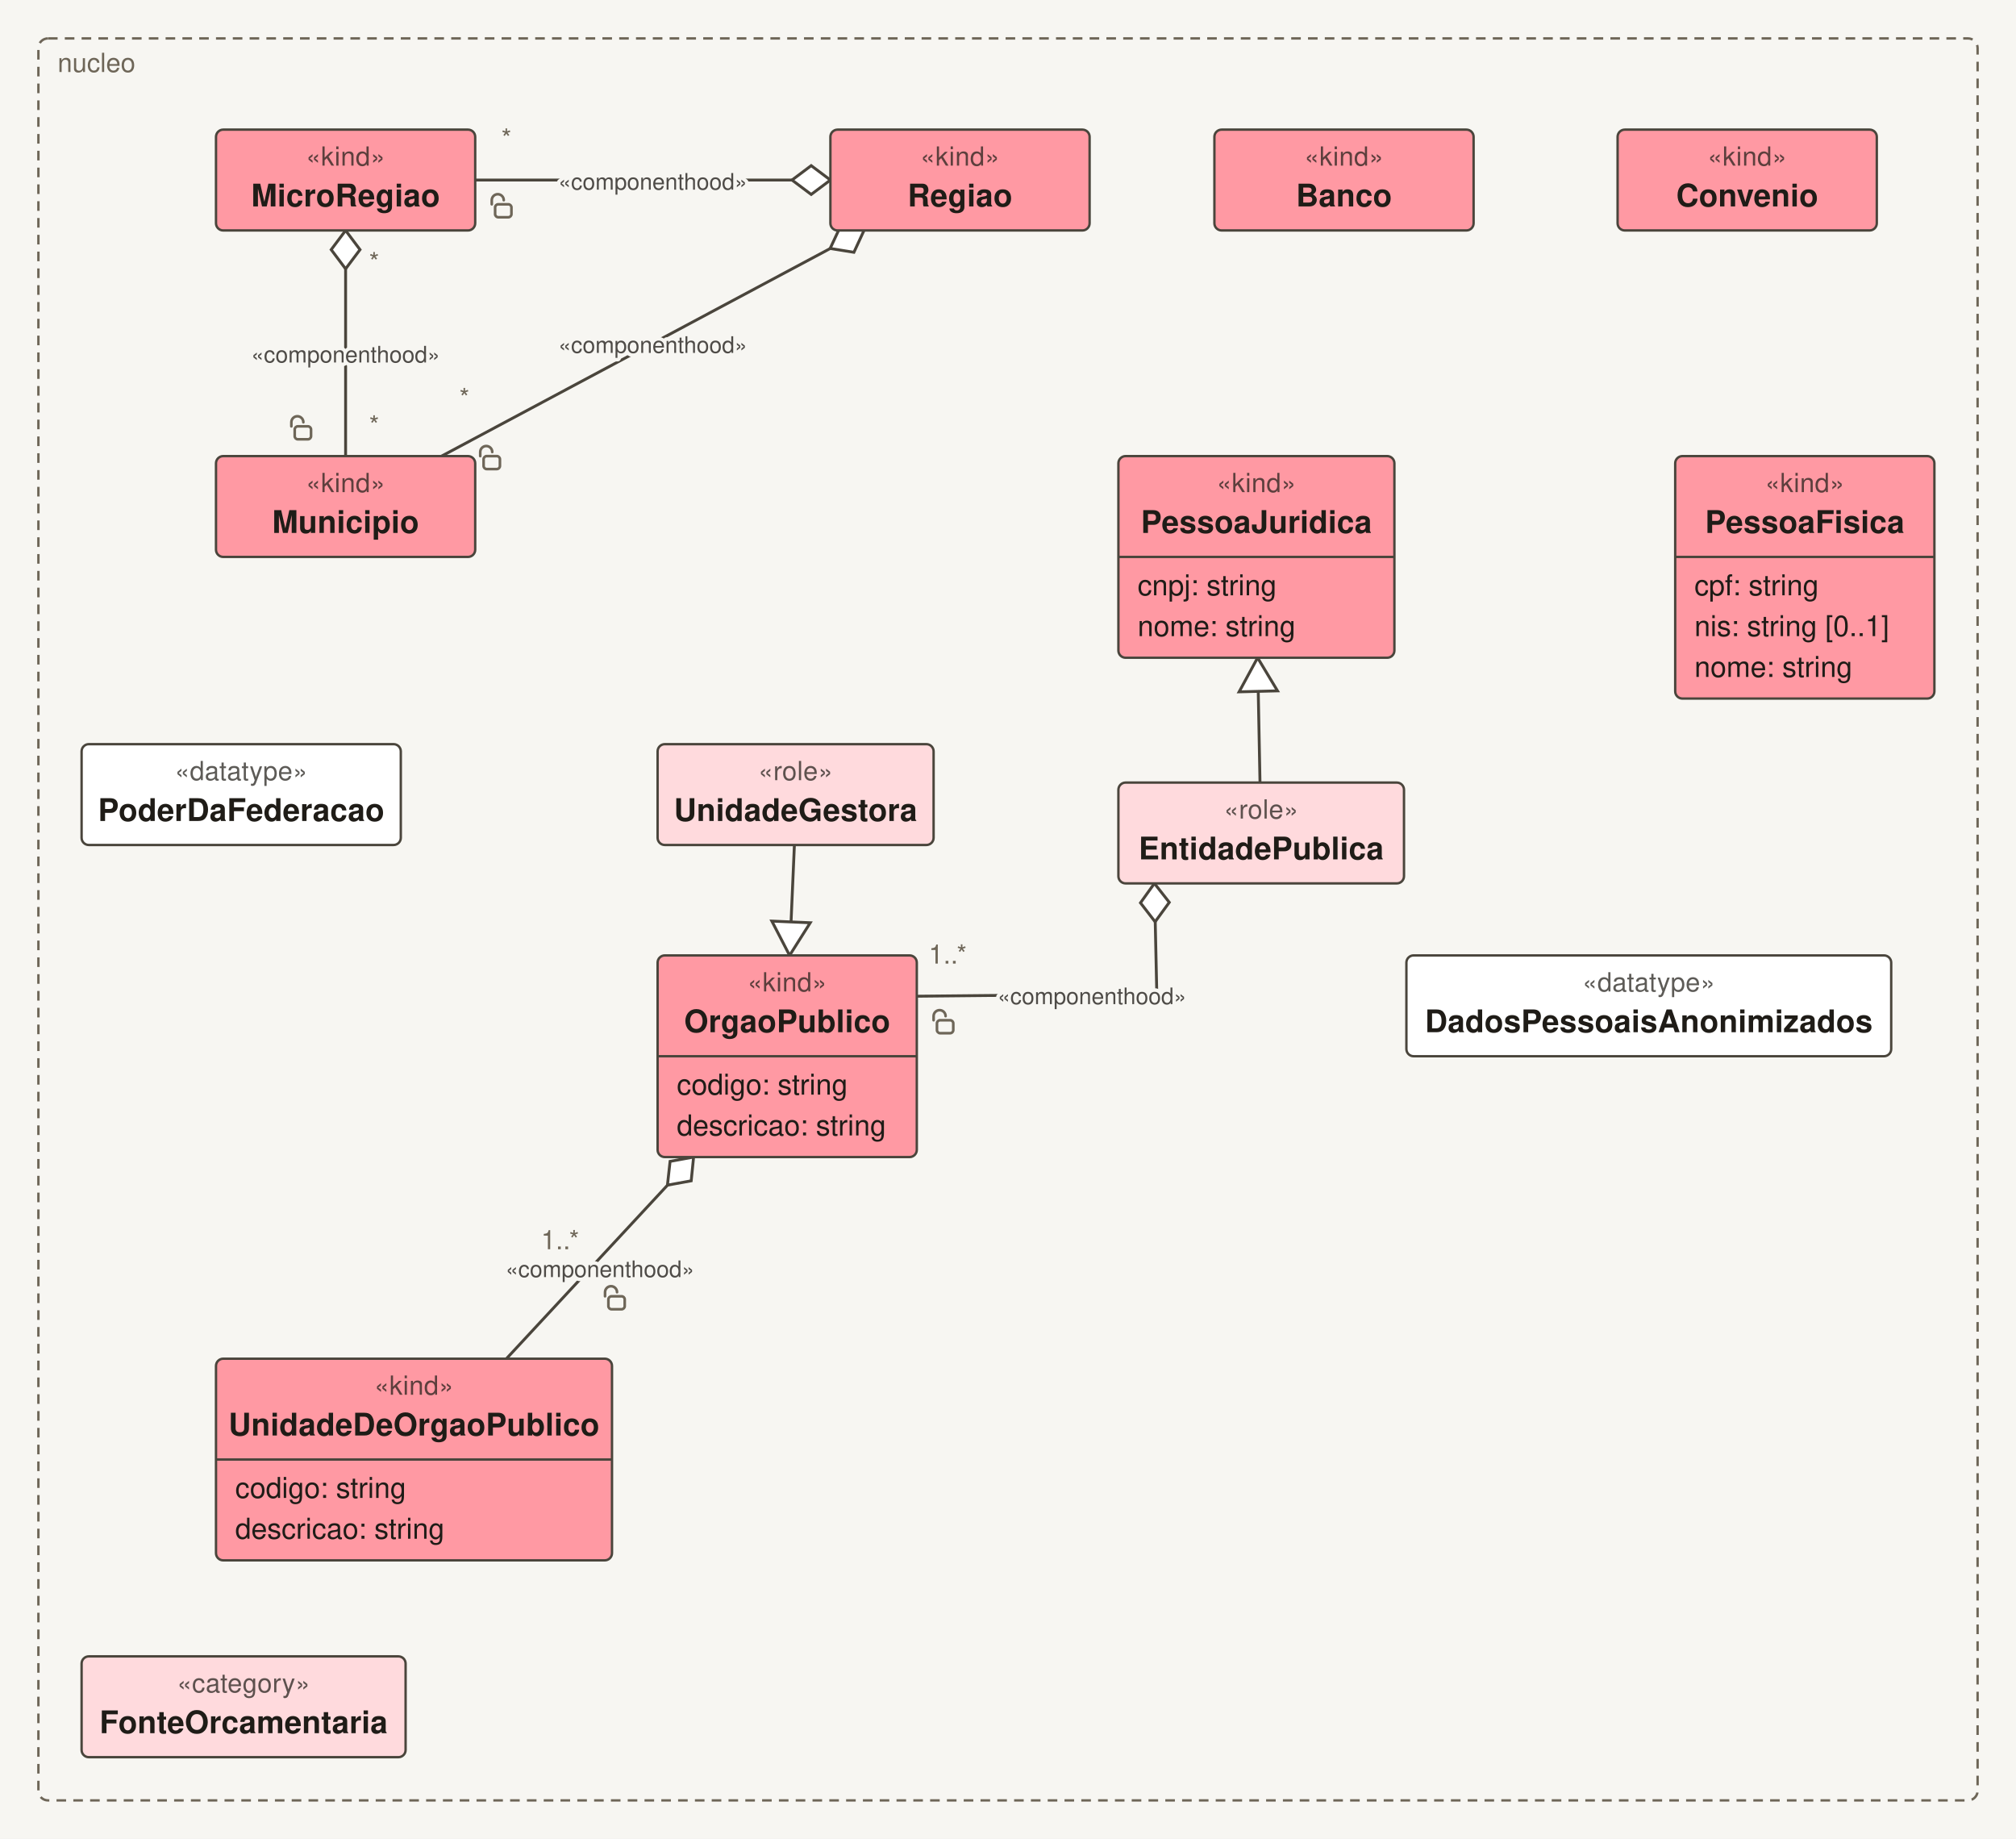
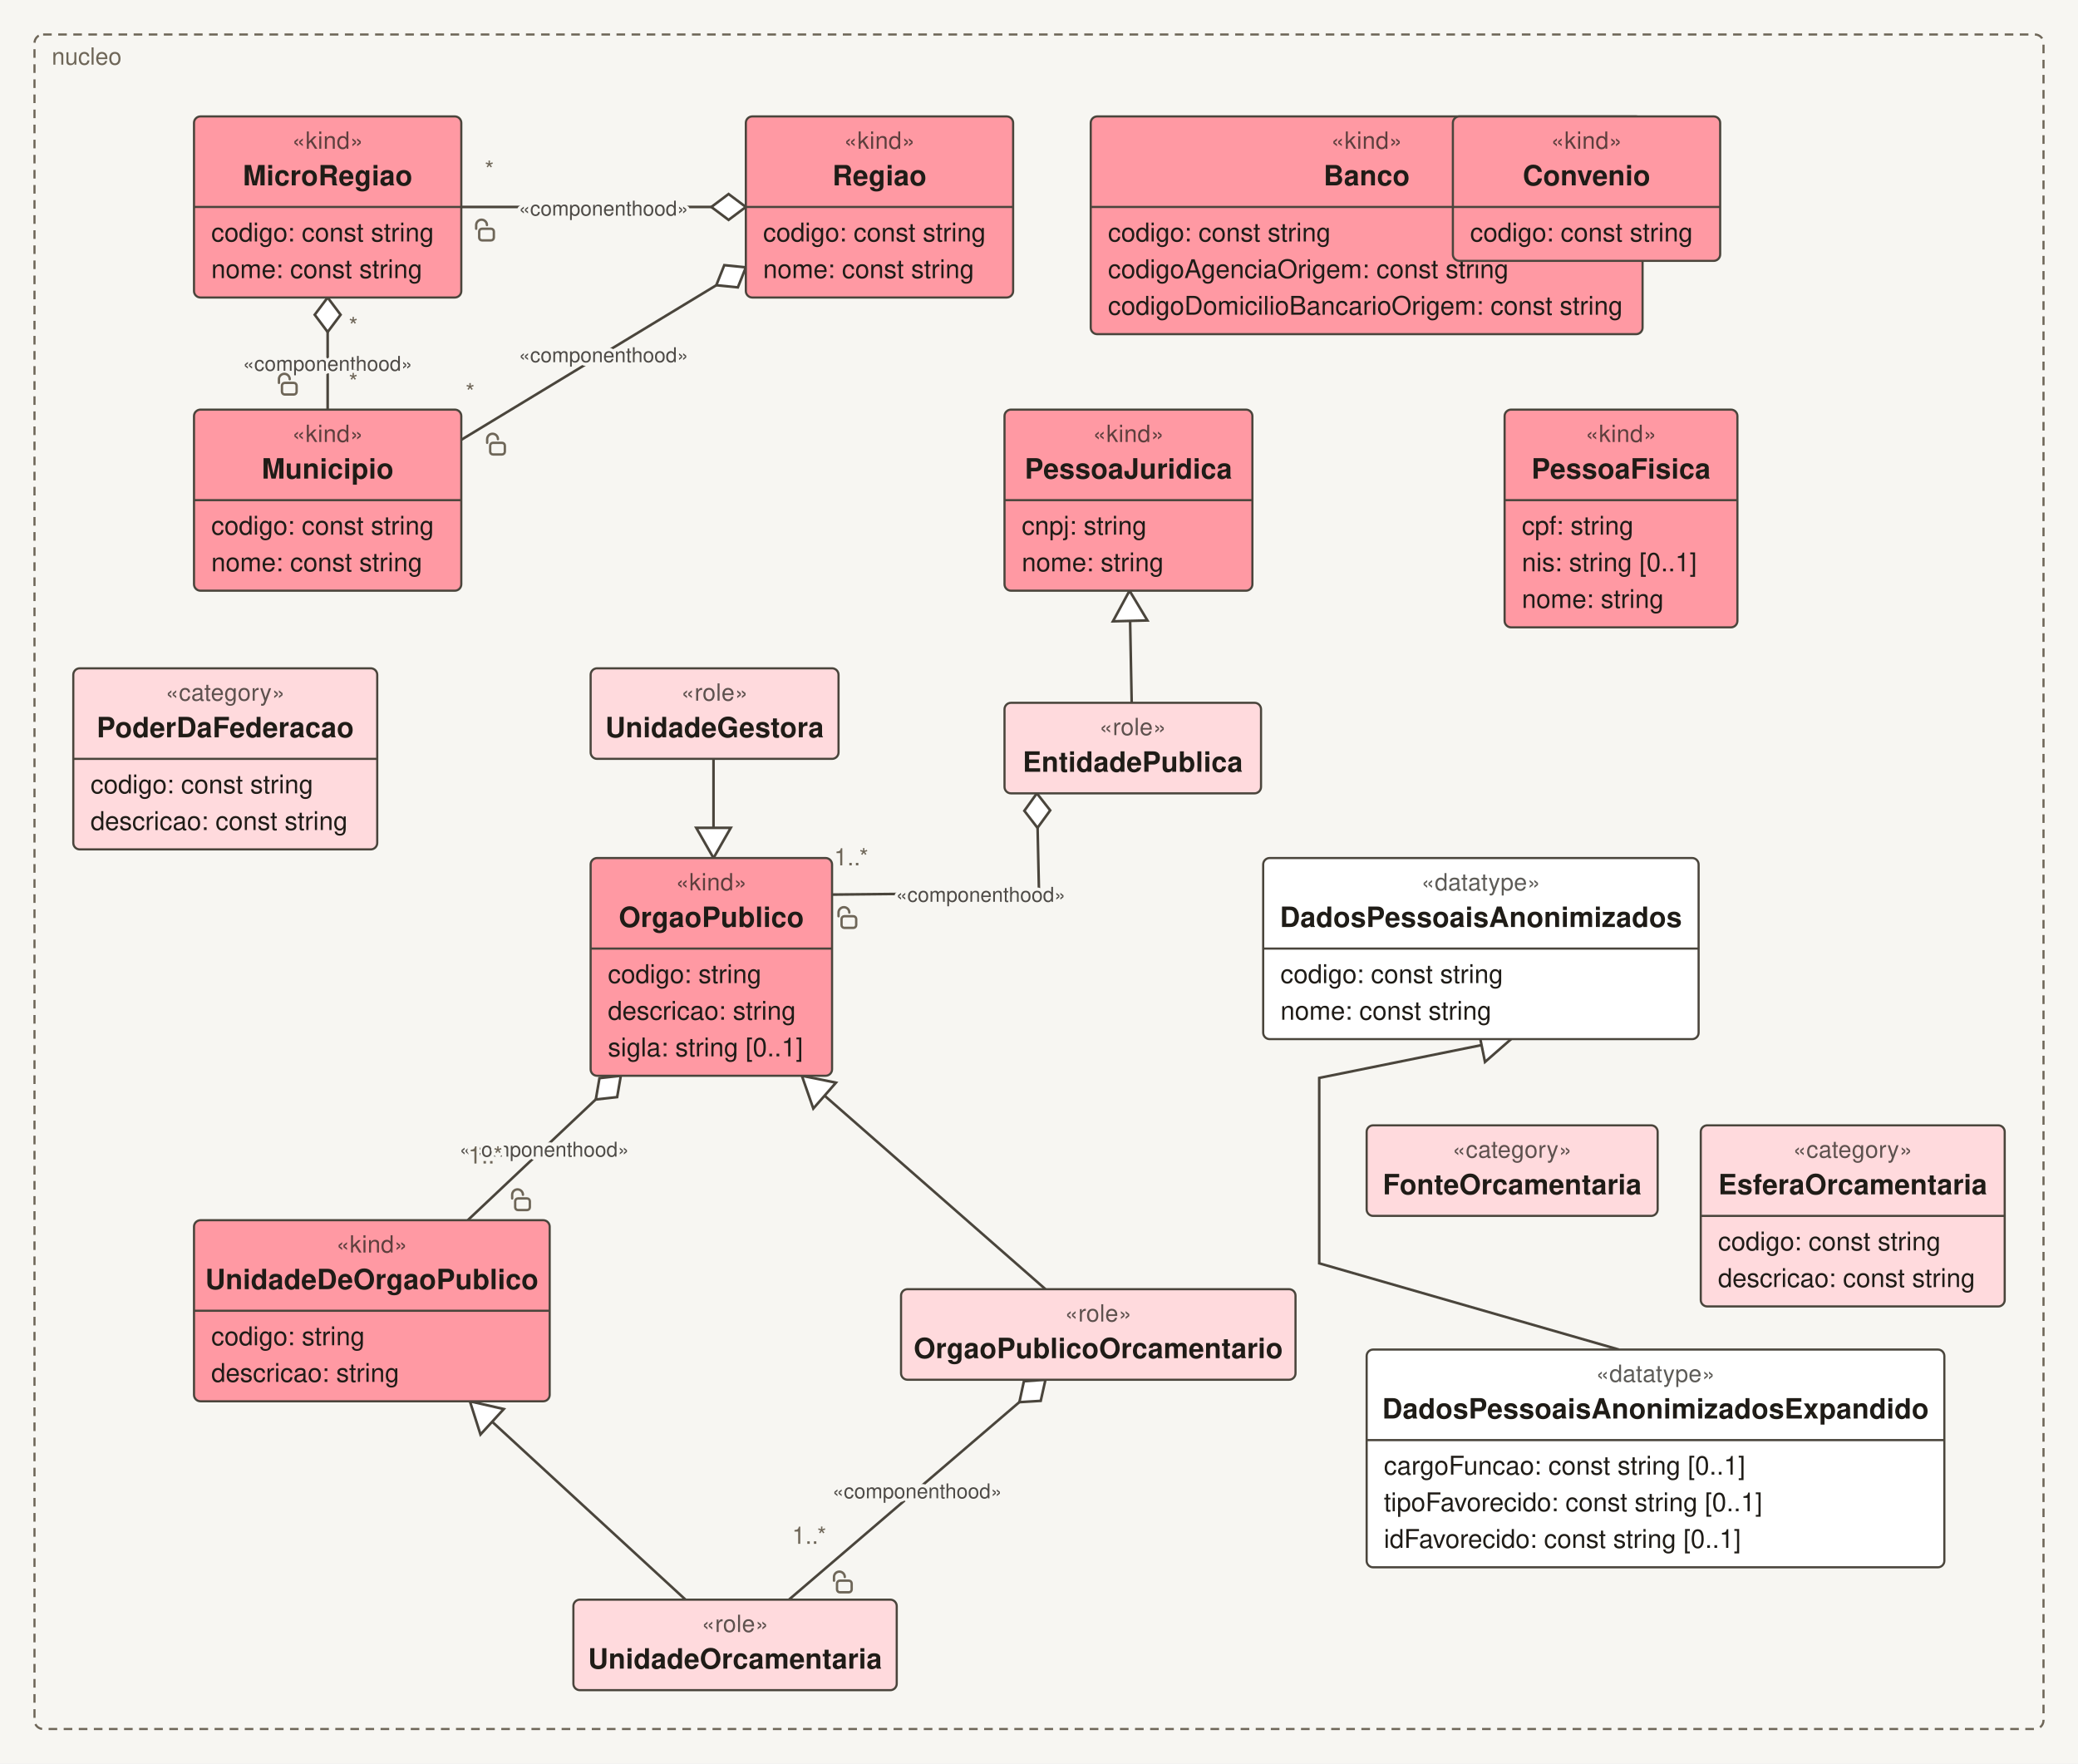
- <svg xmlns="http://www.w3.org/2000/svg" viewBox="-194 282 840 766" width="840" height="766">
+ <svg xmlns="http://www.w3.org/2000/svg" viewBox="-194 282 964 818" width="964" height="818">
  <style>
/* Everything that is text, before anything specialises it. The label layer sits
   above the boxes and outside every other group, so a rule that reached labels
   through their edge stopped reaching them the day they were lifted out of it --
   and an SVG with no font-family on a text element falls back to a 16px serif.
   Stated once at the top, no layer can lose it again. */
text {
    font-family: "Helvetica Neue", Helvetica, Arial, "Liberation Sans", sans-serif;
    font-stretch: normal;
    font-size: 11px;
    fill: #1f1c17;
    font-variant-numeric: tabular-nums;
}

.tv-node rect { stroke: #4a453c; stroke-width: 1; }
.tv-node text { fill: #1f1c17; }
.tv-name { font-weight: 600; font-size: 13px; letter-spacing: 0.005em; }
.tv-legend text { font-size: 13px; fill: #1f1c17; }
.tv-stereotype { font-size: 11px; fill-opacity: 0.72; letter-spacing: 0.01em; }
.tv-attribute { font-size: 12px; }
.tv-edge path { fill: none; stroke: #4a453c; stroke-width: 1.2; }
.tv-end { fill: #6e6658; }
/* No letter-spacing on a label drawn with a halo: WebKit places letter-spaced
   SVG text glyph by glyph and then draws no halo, so in Safari, and in an
   exported SVG opened in Preview, the line ran through the label and its
   letters came out uneven. Chromium and Firefox never showed it. */
.tv-edge-stereotype { font-size: 9.5px; fill-opacity: 0.78; }
.tv-marker { fill: #ffffff; stroke: #4a453c; stroke-width: 1.2; }
.tv-arrow { fill: none; stroke: #4a453c; stroke-width: 1.2; }
.tv-reading { fill: #1f1c17; stroke: none; }
.tv-lock { fill: none; stroke: #6e6658; stroke-width: 1.1; stroke-linecap: round; }
.tv-lock rect { fill: #f7f6f2; }
.tv-group rect { fill: none; stroke: #6e6658; stroke-dasharray: 4 3; }
.tv-group text { font-size: 11px; fill: #6e6658; }
.tv-ontology rect { fill: none; stroke: #4a453c; stroke-width: 1.2; stroke-dasharray: none; }
.tv-ontology text { font-weight: 600; font-size: 13px; fill: #1f1c17; }
.tv-location { font-size: 12px; fill-opacity: 0.72; }
.tv-selected rect { stroke: #1f5c5c; stroke-width: 2.5; }
/* The second selector is for a leg of a shared tree, which carries its own id
   and so is chosen as itself rather than through a group around it. */
.tv-selected path, path.tv-selected { stroke: #1f5c5c; stroke-width: 2.2; }
.tv-unresolved rect { stroke-dasharray: 5 3; }
.tv-external rect { stroke-dasharray: 2 2; }
</style>
-   <rect x="-194" y="282" width="840" height="766" fill="#f7f6f2" />
+   <rect x="-194" y="282" width="964" height="818" fill="#f7f6f2" />
  <g class="tv-group" data-group="pkg:nucleo">
-     <rect x="-178" y="298" width="808" height="734" rx="4" />
+     <rect x="-178" y="298" width="932" height="786" rx="4" />
    <text x="-170" y="312">nucleo</text>
  </g>
  <g class="tv-edge" data-edge="gen:nucleo::UnidadeGestora-&gt;nucleo::OrgaoPublico">
-     <path d="M 137 634 L 135 680" />
-     <polygon class="tv-marker" points="135,680 143.6,666.4 127.6,665.7" />
+     <path d="M 137 634 L 137 680" />
+     <polygon class="tv-marker" points="137,680 145,666 129,666" />
  </g>
  <g class="tv-edge" data-edge="gen:nucleo::EntidadePublica-&gt;nucleo::PessoaJuridica">
    <path d="M 331 608 L 330 556" />
    <polygon class="tv-marker" points="330,556 322.3,570.2 338.3,569.8" />
  </g>
+   <g class="tv-edge" data-edge="gen:nucleo::OrgaoPublicoOrcamentario-&gt;nucleo::OrgaoPublico">
+     <path d="M 291 880 L 178 781" />
+     <polygon class="tv-marker" points="178,781 183.3,796.2 193.8,784.2" />
+   </g>
+   <g class="tv-edge" data-edge="gen:nucleo::UnidadeOrcamentaria-&gt;nucleo::UnidadeDeOrgaoPublico">
+     <path d="M 124 1024 L 24 932" />
+     <polygon class="tv-marker" points="24,932 28.9,947.4 39.7,935.6" />
+   </g>
+   <g class="tv-edge" data-edge="gen:nucleo::DadosPessoaisAnonimizadosExpandido-&gt;nucleo::DadosPessoaisAnonimizados">
+     <path d="M 557 908 L 418 868 L 418 782 L 507 764" />
+     <polygon class="tv-marker" points="507,764 491.7,758.9 494.9,774.6" />
+   </g>
  <g class="tv-edge" data-edge="rel:nucleo::OrgaoPublico-&gt;nucleo::EntidadePublica:componenthood:">
    <path d="M 188 697 L 288 696 L 287 650" />
    <polygon class="tv-marker" points="287,650 281.2,658.1 287.3,666 293.2,657.9" />
  </g>
  <g class="tv-edge" data-edge="rel:nucleo::UnidadeDeOrgaoPublico-&gt;nucleo::OrgaoPublico:componenthood:">
-     <path d="M 17 848 L 95 764" />
-     <polygon class="tv-marker" points="95,764 85.2,765.8 84.1,775.7 94,773.9" />
+     <path d="M 23 848 L 94 781" />
+     <polygon class="tv-marker" points="94,781 84.1,782.1 82.4,792 92.3,790.9" />
+   </g>
+   <g class="tv-edge" data-edge="rel:nucleo::UnidadeOrcamentaria-&gt;nucleo::OrgaoPublicoOrcamentario:componenthood:">
+     <path d="M 172 1024 L 291 922" />
+     <polygon class="tv-marker" points="291,922 281,922.7 278.9,932.4 288.8,931.8" />
  </g>
  <g class="tv-edge" data-edge="rel:nucleo::MicroRegiao-&gt;nucleo::Regiao:componenthood:">
-     <path d="M 4 357 L 152 357" />
-     <polygon class="tv-marker" points="152,357 144,351 136,357 144,363" />
+     <path d="M 20 378 L 152 378" />
+     <polygon class="tv-marker" points="152,378 144,372 136,378 144,384" />
  </g>
  <g class="tv-edge" data-edge="rel:nucleo::Municipio-&gt;nucleo::Regiao:componenthood:">
-     <path d="M -10 472 L 166 378" />
-     <polygon class="tv-marker" points="166,378 156.1,376.5 151.9,385.5 161.8,387.1" />
+     <path d="M 20 486 L 152 406" />
+     <polygon class="tv-marker" points="152,406 142,405 138.3,414.3 148.3,415.3" />
  </g>
  <g class="tv-edge" data-edge="rel:nucleo::Municipio-&gt;nucleo::MicroRegiao:componenthood:">
-     <path d="M -50 472 L -50 378" />
-     <polygon class="tv-marker" points="-50,378 -56,386 -50,394 -44,386" />
+     <path d="M -42 472 L -42 420" />
+     <polygon class="tv-marker" points="-42,420 -48,428 -42,436 -36,428" />
  </g>
  <g class="tv-node" data-node="nucleo::UnidadeGestora">
    <rect x="80" y="592" width="115" height="42" rx="3" fill="#FFDADD" />
    <text class="tv-stereotype" x="137.5" y="607" text-anchor="middle">«role»</text>
    <text class="tv-name" x="137.5" y="624" text-anchor="middle">UnidadeGestora</text>
  </g>
  <g class="tv-node" data-node="nucleo::OrgaoPublico">
-     <rect x="80" y="680" width="108" height="84" rx="3" fill="#FF99A3" />
-     <text class="tv-stereotype" x="134" y="695" text-anchor="middle">«kind»</text>
-     <text class="tv-name" x="134" y="712" text-anchor="middle">OrgaoPublico</text>
-     <line x1="80" y1="722" x2="188" y2="722" stroke="#4a453c" stroke-width="1" />
+     <rect x="80" y="680" width="112" height="101" rx="3" fill="#FF99A3" />
+     <text class="tv-stereotype" x="136" y="695" text-anchor="middle">«kind»</text>
+     <text class="tv-name" x="136" y="712" text-anchor="middle">OrgaoPublico</text>
+     <line x1="80" y1="722" x2="192" y2="722" stroke="#4a453c" stroke-width="1" />
    <text class="tv-attribute" x="88" y="738">codigo: string</text>
    <text class="tv-attribute" x="88" y="755">descricao: string</text>
+     <text class="tv-attribute" x="88" y="772">sigla: string [0..1]</text>
  </g>
  <g class="tv-node" data-node="nucleo::EntidadePublica">
    <rect x="272" y="608" width="119" height="42" rx="3" fill="#FFDADD" />
    <text class="tv-stereotype" x="331.5" y="623" text-anchor="middle">«role»</text>
    <text class="tv-name" x="331.5" y="640" text-anchor="middle">EntidadePublica</text>
  </g>
  <g class="tv-node" data-node="nucleo::PessoaJuridica">
    <rect x="272" y="472" width="115" height="84" rx="3" fill="#FF99A3" />
    <text class="tv-stereotype" x="329.5" y="487" text-anchor="middle">«kind»</text>
    <text class="tv-name" x="329.5" y="504" text-anchor="middle">PessoaJuridica</text>
    <line x1="272" y1="514" x2="387" y2="514" stroke="#4a453c" stroke-width="1" />
    <text class="tv-attribute" x="280" y="530">cnpj: string</text>
    <text class="tv-attribute" x="280" y="547">nome: string</text>
  </g>
  <g class="tv-node" data-node="nucleo::UnidadeDeOrgaoPublico">
    <rect x="-104" y="848" width="165" height="84" rx="3" fill="#FF99A3" />
    <text class="tv-stereotype" x="-21.5" y="863" text-anchor="middle">«kind»</text>
    <text class="tv-name" x="-21.5" y="880" text-anchor="middle">UnidadeDeOrgaoPublico</text>
    <line x1="-104" y1="890" x2="61" y2="890" stroke="#4a453c" stroke-width="1" />
    <text class="tv-attribute" x="-96" y="906">codigo: string</text>
    <text class="tv-attribute" x="-96" y="923">descricao: string</text>
+   </g>
+   <g class="tv-node" data-node="nucleo::OrgaoPublicoOrcamentario">
+     <rect x="224" y="880" width="183" height="42" rx="3" fill="#FFDADD" />
+     <text class="tv-stereotype" x="315.5" y="895" text-anchor="middle">«role»</text>
+     <text class="tv-name" x="315.5" y="912" text-anchor="middle">OrgaoPublicoOrcamentario</text>
+   </g>
+   <g class="tv-node" data-node="nucleo::UnidadeOrcamentaria">
+     <rect x="72" y="1024" width="150" height="42" rx="3" fill="#FFDADD" />
+     <text class="tv-stereotype" x="147" y="1039" text-anchor="middle">«role»</text>
+     <text class="tv-name" x="147" y="1056" text-anchor="middle">UnidadeOrcamentaria</text>
  </g>
  <g class="tv-node" data-node="nucleo::PessoaFisica">
    <rect x="504" y="472" width="108" height="101" rx="3" fill="#FF99A3" />
    <text class="tv-stereotype" x="558" y="487" text-anchor="middle">«kind»</text>
    <text class="tv-name" x="558" y="504" text-anchor="middle">PessoaFisica</text>
    <line x1="504" y1="514" x2="612" y2="514" stroke="#4a453c" stroke-width="1" />
    <text class="tv-attribute" x="512" y="530">cpf: string</text>
    <text class="tv-attribute" x="512" y="547">nis: string [0..1]</text>
    <text class="tv-attribute" x="512" y="564">nome: string</text>
  </g>
  <g class="tv-node" data-node="nucleo::Regiao">
-     <rect x="152" y="336" width="108" height="42" rx="3" fill="#FF99A3" />
-     <text class="tv-stereotype" x="206" y="351" text-anchor="middle">«kind»</text>
-     <text class="tv-name" x="206" y="368" text-anchor="middle">Regiao</text>
+     <rect x="152" y="336" width="124" height="84" rx="3" fill="#FF99A3" />
+     <text class="tv-stereotype" x="214" y="351" text-anchor="middle">«kind»</text>
+     <text class="tv-name" x="214" y="368" text-anchor="middle">Regiao</text>
+     <line x1="152" y1="378" x2="276" y2="378" stroke="#4a453c" stroke-width="1" />
+     <text class="tv-attribute" x="160" y="394">codigo: const string</text>
+     <text class="tv-attribute" x="160" y="411">nome: const string</text>
  </g>
  <g class="tv-node" data-node="nucleo::MicroRegiao">
-     <rect x="-104" y="336" width="108" height="42" rx="3" fill="#FF99A3" />
-     <text class="tv-stereotype" x="-50" y="351" text-anchor="middle">«kind»</text>
-     <text class="tv-name" x="-50" y="368" text-anchor="middle">MicroRegiao</text>
+     <rect x="-104" y="336" width="124" height="84" rx="3" fill="#FF99A3" />
+     <text class="tv-stereotype" x="-42" y="351" text-anchor="middle">«kind»</text>
+     <text class="tv-name" x="-42" y="368" text-anchor="middle">MicroRegiao</text>
+     <line x1="-104" y1="378" x2="20" y2="378" stroke="#4a453c" stroke-width="1" />
+     <text class="tv-attribute" x="-96" y="394">codigo: const string</text>
+     <text class="tv-attribute" x="-96" y="411">nome: const string</text>
  </g>
  <g class="tv-node" data-node="nucleo::Municipio">
-     <rect x="-104" y="472" width="108" height="42" rx="3" fill="#FF99A3" />
-     <text class="tv-stereotype" x="-50" y="487" text-anchor="middle">«kind»</text>
-     <text class="tv-name" x="-50" y="504" text-anchor="middle">Municipio</text>
+     <rect x="-104" y="472" width="124" height="84" rx="3" fill="#FF99A3" />
+     <text class="tv-stereotype" x="-42" y="487" text-anchor="middle">«kind»</text>
+     <text class="tv-name" x="-42" y="504" text-anchor="middle">Municipio</text>
+     <line x1="-104" y1="514" x2="20" y2="514" stroke="#4a453c" stroke-width="1" />
+     <text class="tv-attribute" x="-96" y="530">codigo: const string</text>
+     <text class="tv-attribute" x="-96" y="547">nome: const string</text>
  </g>
  <g class="tv-node" data-node="nucleo::Banco">
-     <rect x="312" y="336" width="108" height="42" rx="3" fill="#FF99A3" />
-     <text class="tv-stereotype" x="366" y="351" text-anchor="middle">«kind»</text>
-     <text class="tv-name" x="366" y="368" text-anchor="middle">Banco</text>
+     <rect x="312" y="336" width="256" height="101" rx="3" fill="#FF99A3" />
+     <text class="tv-stereotype" x="440" y="351" text-anchor="middle">«kind»</text>
+     <text class="tv-name" x="440" y="368" text-anchor="middle">Banco</text>
+     <line x1="312" y1="378" x2="568" y2="378" stroke="#4a453c" stroke-width="1" />
+     <text class="tv-attribute" x="320" y="394">codigo: const string</text>
+     <text class="tv-attribute" x="320" y="411">codigoAgenciaOrigem: const string</text>
+     <text class="tv-attribute" x="320" y="428">codigoDomicilioBancarioOrigem: const string</text>
  </g>
  <g class="tv-node" data-node="nucleo::Convenio">
-     <rect x="480" y="336" width="108" height="42" rx="3" fill="#FF99A3" />
-     <text class="tv-stereotype" x="534" y="351" text-anchor="middle">«kind»</text>
-     <text class="tv-name" x="534" y="368" text-anchor="middle">Convenio</text>
+     <rect x="480" y="336" width="124" height="67" rx="3" fill="#FF99A3" />
+     <text class="tv-stereotype" x="542" y="351" text-anchor="middle">«kind»</text>
+     <text class="tv-name" x="542" y="368" text-anchor="middle">Convenio</text>
+     <line x1="480" y1="378" x2="604" y2="378" stroke="#4a453c" stroke-width="1" />
+     <text class="tv-attribute" x="488" y="394">codigo: const string</text>
  </g>
  <g class="tv-node" data-node="nucleo::PoderDaFederacao">
-     <rect x="-160" y="592" width="133" height="42" rx="3" fill="#FFFFFF" />
-     <text class="tv-stereotype" x="-93.5" y="607" text-anchor="middle">«datatype»</text>
-     <text class="tv-name" x="-93.5" y="624" text-anchor="middle">PoderDaFederacao</text>
+     <rect x="-160" y="592" width="141" height="84" rx="3" fill="#FFDADD" />
+     <text class="tv-stereotype" x="-89.5" y="607" text-anchor="middle">«category»</text>
+     <text class="tv-name" x="-89.5" y="624" text-anchor="middle">PoderDaFederacao</text>
+     <line x1="-160" y1="634" x2="-19" y2="634" stroke="#4a453c" stroke-width="1" />
+     <text class="tv-attribute" x="-152" y="650">codigo: const string</text>
+     <text class="tv-attribute" x="-152" y="667">descricao: const string</text>
  </g>
  <g class="tv-node" data-node="nucleo::DadosPessoaisAnonimizados">
-     <rect x="392" y="680" width="202" height="42" rx="3" fill="#FFFFFF" />
+     <rect x="392" y="680" width="202" height="84" rx="3" fill="#FFFFFF" />
    <text class="tv-stereotype" x="493" y="695" text-anchor="middle">«datatype»</text>
    <text class="tv-name" x="493" y="712" text-anchor="middle">DadosPessoaisAnonimizados</text>
+     <line x1="392" y1="722" x2="594" y2="722" stroke="#4a453c" stroke-width="1" />
+     <text class="tv-attribute" x="400" y="738">codigo: const string</text>
+     <text class="tv-attribute" x="400" y="755">nome: const string</text>
+   </g>
+   <g class="tv-node" data-node="nucleo::DadosPessoaisAnonimizadosExpandido">
+     <rect x="440" y="908" width="268" height="101" rx="3" fill="#FFFFFF" />
+     <text class="tv-stereotype" x="574" y="923" text-anchor="middle">«datatype»</text>
+     <text class="tv-name" x="574" y="940" text-anchor="middle">DadosPessoaisAnonimizadosExpandido</text>
+     <line x1="440" y1="950" x2="708" y2="950" stroke="#4a453c" stroke-width="1" />
+     <text class="tv-attribute" x="448" y="966">cargoFuncao: const string [0..1]</text>
+     <text class="tv-attribute" x="448" y="983">tipoFavorecido: const string [0..1]</text>
+     <text class="tv-attribute" x="448" y="1000">idFavorecido: const string [0..1]</text>
  </g>
  <g class="tv-node" data-node="nucleo::FonteOrcamentaria">
-     <rect x="-160" y="972" width="135" height="42" rx="3" fill="#FFDADD" />
-     <text class="tv-stereotype" x="-92.5" y="987" text-anchor="middle">«category»</text>
-     <text class="tv-name" x="-92.5" y="1004" text-anchor="middle">FonteOrcamentaria</text>
+     <rect x="440" y="804" width="135" height="42" rx="3" fill="#FFDADD" />
+     <text class="tv-stereotype" x="507.5" y="819" text-anchor="middle">«category»</text>
+     <text class="tv-name" x="507.5" y="836" text-anchor="middle">FonteOrcamentaria</text>
+   </g>
+   <g class="tv-node" data-node="nucleo::EsferaOrcamentaria">
+     <rect x="595" y="804" width="141" height="84" rx="3" fill="#FFDADD" />
+     <text class="tv-stereotype" x="665.5" y="819" text-anchor="middle">«category»</text>
+     <text class="tv-name" x="665.5" y="836" text-anchor="middle">EsferaOrcamentaria</text>
+     <line x1="595" y1="846" x2="736" y2="846" stroke="#4a453c" stroke-width="1" />
+     <text class="tv-attribute" x="603" y="862">codigo: const string</text>
+     <text class="tv-attribute" x="603" y="879">descricao: const string</text>
  </g>
  <g class="tv-labels">
    <text class="tv-edge-stereotype" data-for="rel:nucleo::OrgaoPublico-&gt;nucleo::EntidadePublica:componenthood:" x="261" y="700.3" text-anchor="middle" paint-order="stroke" stroke="#f7f6f2" stroke-width="3" stroke-linejoin="round">«componenthood»</text>
    <text class="tv-end" data-for="rel:nucleo::OrgaoPublico-&gt;nucleo::EntidadePublica:componenthood:" x="200.9" y="683.4" text-anchor="middle" paint-order="stroke" stroke="#f7f6f2" stroke-width="3" stroke-linejoin="round">1..*</text>
    <g class="tv-lock" data-for="rel:nucleo::OrgaoPublico-&gt;nucleo::EntidadePublica:componenthood:" transform="translate(193.6, 702.4)" aria-label="not const">
      <path d="M 1.4 4.6 V 2.9 a 2.5 2.5 0 0 1 5 0" />
      <rect x="2.8" y="4.6" width="6.8" height="5.4" rx="1.3" stroke="#6e6658" />
    </g>
-     <text class="tv-edge-stereotype" data-for="rel:nucleo::UnidadeDeOrgaoPublico-&gt;nucleo::OrgaoPublico:componenthood:" x="56" y="814" text-anchor="middle" paint-order="stroke" stroke="#f7f6f2" stroke-width="3" stroke-linejoin="round">«componenthood»</text>
-     <text class="tv-end" data-for="rel:nucleo::UnidadeDeOrgaoPublico-&gt;nucleo::OrgaoPublico:componenthood:" x="39.4" y="802.4" text-anchor="middle" paint-order="stroke" stroke="#f7f6f2" stroke-width="3" stroke-linejoin="round">1..*</text>
-     <g class="tv-lock" data-for="rel:nucleo::UnidadeDeOrgaoPublico-&gt;nucleo::OrgaoPublico:componenthood:" transform="translate(56.7, 817.4)" aria-label="not const">
-       <path d="M 1.4 4.6 V 2.9 a 2.5 2.5 0 0 1 5 0" />
-       <rect x="2.8" y="4.6" width="6.8" height="5.4" rx="1.3" stroke="#6e6658" />
-     </g>
-     <text class="tv-edge-stereotype" data-for="rel:nucleo::MicroRegiao-&gt;nucleo::Regiao:componenthood:" x="78" y="361" text-anchor="middle" paint-order="stroke" stroke="#f7f6f2" stroke-width="3" stroke-linejoin="round">«componenthood»</text>
-     <text class="tv-end" data-for="rel:nucleo::MicroRegiao-&gt;nucleo::Regiao:componenthood:" x="17" y="343.5" text-anchor="middle" paint-order="stroke" stroke="#f7f6f2" stroke-width="3" stroke-linejoin="round">*</text>
-     <g class="tv-lock" data-for="rel:nucleo::MicroRegiao-&gt;nucleo::Regiao:componenthood:" transform="translate(9.5, 362.5)" aria-label="not const">
-       <path d="M 1.4 4.6 V 2.9 a 2.5 2.5 0 0 1 5 0" />
-       <rect x="2.8" y="4.6" width="6.8" height="5.4" rx="1.3" stroke="#6e6658" />
-     </g>
-     <text class="tv-edge-stereotype" data-for="rel:nucleo::Municipio-&gt;nucleo::Regiao:componenthood:" x="78" y="429" text-anchor="middle" paint-order="stroke" stroke="#f7f6f2" stroke-width="3" stroke-linejoin="round">«componenthood»</text>
-     <text class="tv-end" data-for="rel:nucleo::Municipio-&gt;nucleo::Regiao:componenthood:" x="-0.5" y="451.6" text-anchor="middle" paint-order="stroke" stroke="#f7f6f2" stroke-width="3" stroke-linejoin="round">*</text>
-     <g class="tv-lock" data-for="rel:nucleo::Municipio-&gt;nucleo::Regiao:componenthood:" transform="translate(4.7, 467.4)" aria-label="not const">
-       <path d="M 1.4 4.6 V 2.9 a 2.5 2.5 0 0 1 5 0" />
-       <rect x="2.8" y="4.6" width="6.8" height="5.4" rx="1.3" stroke="#6e6658" />
-     </g>
-     <text class="tv-edge-stereotype" data-for="rel:nucleo::Municipio-&gt;nucleo::MicroRegiao:componenthood:" x="-50" y="433" text-anchor="middle" paint-order="stroke" stroke="#f7f6f2" stroke-width="3" stroke-linejoin="round">«componenthood»</text>
-     <text class="tv-end" data-for="rel:nucleo::Municipio-&gt;nucleo::MicroRegiao:componenthood:" x="-38.1" y="463" text-anchor="middle" paint-order="stroke" stroke="#f7f6f2" stroke-width="3" stroke-linejoin="round">*</text>
-     <g class="tv-lock" data-for="rel:nucleo::Municipio-&gt;nucleo::MicroRegiao:componenthood:" transform="translate(-74, 455)" aria-label="not const">
-       <path d="M 1.4 4.6 V 2.9 a 2.5 2.5 0 0 1 5 0" />
-       <rect x="2.8" y="4.6" width="6.8" height="5.4" rx="1.3" stroke="#6e6658" />
-     </g>
-     <text class="tv-end" data-for="rel:nucleo::Municipio-&gt;nucleo::MicroRegiao:componenthood:" x="-38.1" y="395" text-anchor="middle" paint-order="stroke" stroke="#f7f6f2" stroke-width="3" stroke-linejoin="round">*</text>
+     <text class="tv-edge-stereotype" data-for="rel:nucleo::UnidadeDeOrgaoPublico-&gt;nucleo::OrgaoPublico:componenthood:" x="58.5" y="818.5" text-anchor="middle" paint-order="stroke" stroke="#f7f6f2" stroke-width="3" stroke-linejoin="round">«componenthood»</text>
+     <text class="tv-end" data-for="rel:nucleo::UnidadeDeOrgaoPublico-&gt;nucleo::OrgaoPublico:componenthood:" x="31.2" y="821.7" text-anchor="middle" paint-order="stroke" stroke="#f7f6f2" stroke-width="3" stroke-linejoin="round">1..*</text>
+     <g class="tv-lock" data-for="rel:nucleo::UnidadeDeOrgaoPublico-&gt;nucleo::OrgaoPublico:componenthood:" transform="translate(42.2, 833.3)" aria-label="not const">
+       <path d="M 1.4 4.6 V 2.9 a 2.5 2.5 0 0 1 5 0" />
+       <rect x="2.8" y="4.6" width="6.8" height="5.4" rx="1.3" stroke="#6e6658" />
+     </g>
+     <text class="tv-edge-stereotype" data-for="rel:nucleo::UnidadeOrcamentaria-&gt;nucleo::OrgaoPublicoOrcamentario:componenthood:" x="231.5" y="977" text-anchor="middle" paint-order="stroke" stroke="#f7f6f2" stroke-width="3" stroke-linejoin="round">«componenthood»</text>
+     <text class="tv-end" data-for="rel:nucleo::UnidadeOrcamentaria-&gt;nucleo::OrgaoPublicoOrcamentario:componenthood:" x="181.4" y="998.1" text-anchor="middle" paint-order="stroke" stroke="#f7f6f2" stroke-width="3" stroke-linejoin="round">1..*</text>
+     <g class="tv-lock" data-for="rel:nucleo::UnidadeOrcamentaria-&gt;nucleo::OrgaoPublicoOrcamentario:componenthood:" transform="translate(191.5, 1010.6)" aria-label="not const">
+       <path d="M 1.4 4.6 V 2.9 a 2.5 2.5 0 0 1 5 0" />
+       <rect x="2.8" y="4.6" width="6.8" height="5.4" rx="1.3" stroke="#6e6658" />
+     </g>
+     <text class="tv-edge-stereotype" data-for="rel:nucleo::MicroRegiao-&gt;nucleo::Regiao:componenthood:" x="86" y="382" text-anchor="middle" paint-order="stroke" stroke="#f7f6f2" stroke-width="3" stroke-linejoin="round">«componenthood»</text>
+     <text class="tv-end" data-for="rel:nucleo::MicroRegiao-&gt;nucleo::Regiao:componenthood:" x="33" y="364.5" text-anchor="middle" paint-order="stroke" stroke="#f7f6f2" stroke-width="3" stroke-linejoin="round">*</text>
+     <g class="tv-lock" data-for="rel:nucleo::MicroRegiao-&gt;nucleo::Regiao:componenthood:" transform="translate(25.5, 383.5)" aria-label="not const">
+       <path d="M 1.4 4.6 V 2.9 a 2.5 2.5 0 0 1 5 0" />
+       <rect x="2.8" y="4.6" width="6.8" height="5.4" rx="1.3" stroke="#6e6658" />
+     </g>
+     <text class="tv-edge-stereotype" data-for="rel:nucleo::Municipio-&gt;nucleo::Regiao:componenthood:" x="86" y="450" text-anchor="middle" paint-order="stroke" stroke="#f7f6f2" stroke-width="3" stroke-linejoin="round">«componenthood»</text>
+     <text class="tv-end" data-for="rel:nucleo::Municipio-&gt;nucleo::Regiao:componenthood:" x="24.1" y="467.7" text-anchor="middle" paint-order="stroke" stroke="#f7f6f2" stroke-width="3" stroke-linejoin="round">*</text>
+     <g class="tv-lock" data-for="rel:nucleo::Municipio-&gt;nucleo::Regiao:componenthood:" transform="translate(30.6, 482.8)" aria-label="not const">
+       <path d="M 1.4 4.6 V 2.9 a 2.5 2.5 0 0 1 5 0" />
+       <rect x="2.8" y="4.6" width="6.8" height="5.4" rx="1.3" stroke="#6e6658" />
+     </g>
+     <text class="tv-edge-stereotype" data-for="rel:nucleo::Municipio-&gt;nucleo::MicroRegiao:componenthood:" x="-42" y="454" text-anchor="middle" paint-order="stroke" stroke="#f7f6f2" stroke-width="3" stroke-linejoin="round">«componenthood»</text>
+     <text class="tv-end" data-for="rel:nucleo::Municipio-&gt;nucleo::MicroRegiao:componenthood:" x="-30.1" y="463" text-anchor="middle" paint-order="stroke" stroke="#f7f6f2" stroke-width="3" stroke-linejoin="round">*</text>
+     <g class="tv-lock" data-for="rel:nucleo::Municipio-&gt;nucleo::MicroRegiao:componenthood:" transform="translate(-66, 455)" aria-label="not const">
+       <path d="M 1.4 4.6 V 2.9 a 2.5 2.5 0 0 1 5 0" />
+       <rect x="2.8" y="4.6" width="6.8" height="5.4" rx="1.3" stroke="#6e6658" />
+     </g>
+     <text class="tv-end" data-for="rel:nucleo::Municipio-&gt;nucleo::MicroRegiao:componenthood:" x="-30.1" y="437" text-anchor="middle" paint-order="stroke" stroke="#f7f6f2" stroke-width="3" stroke-linejoin="round">*</text>
  </g>
</svg>
